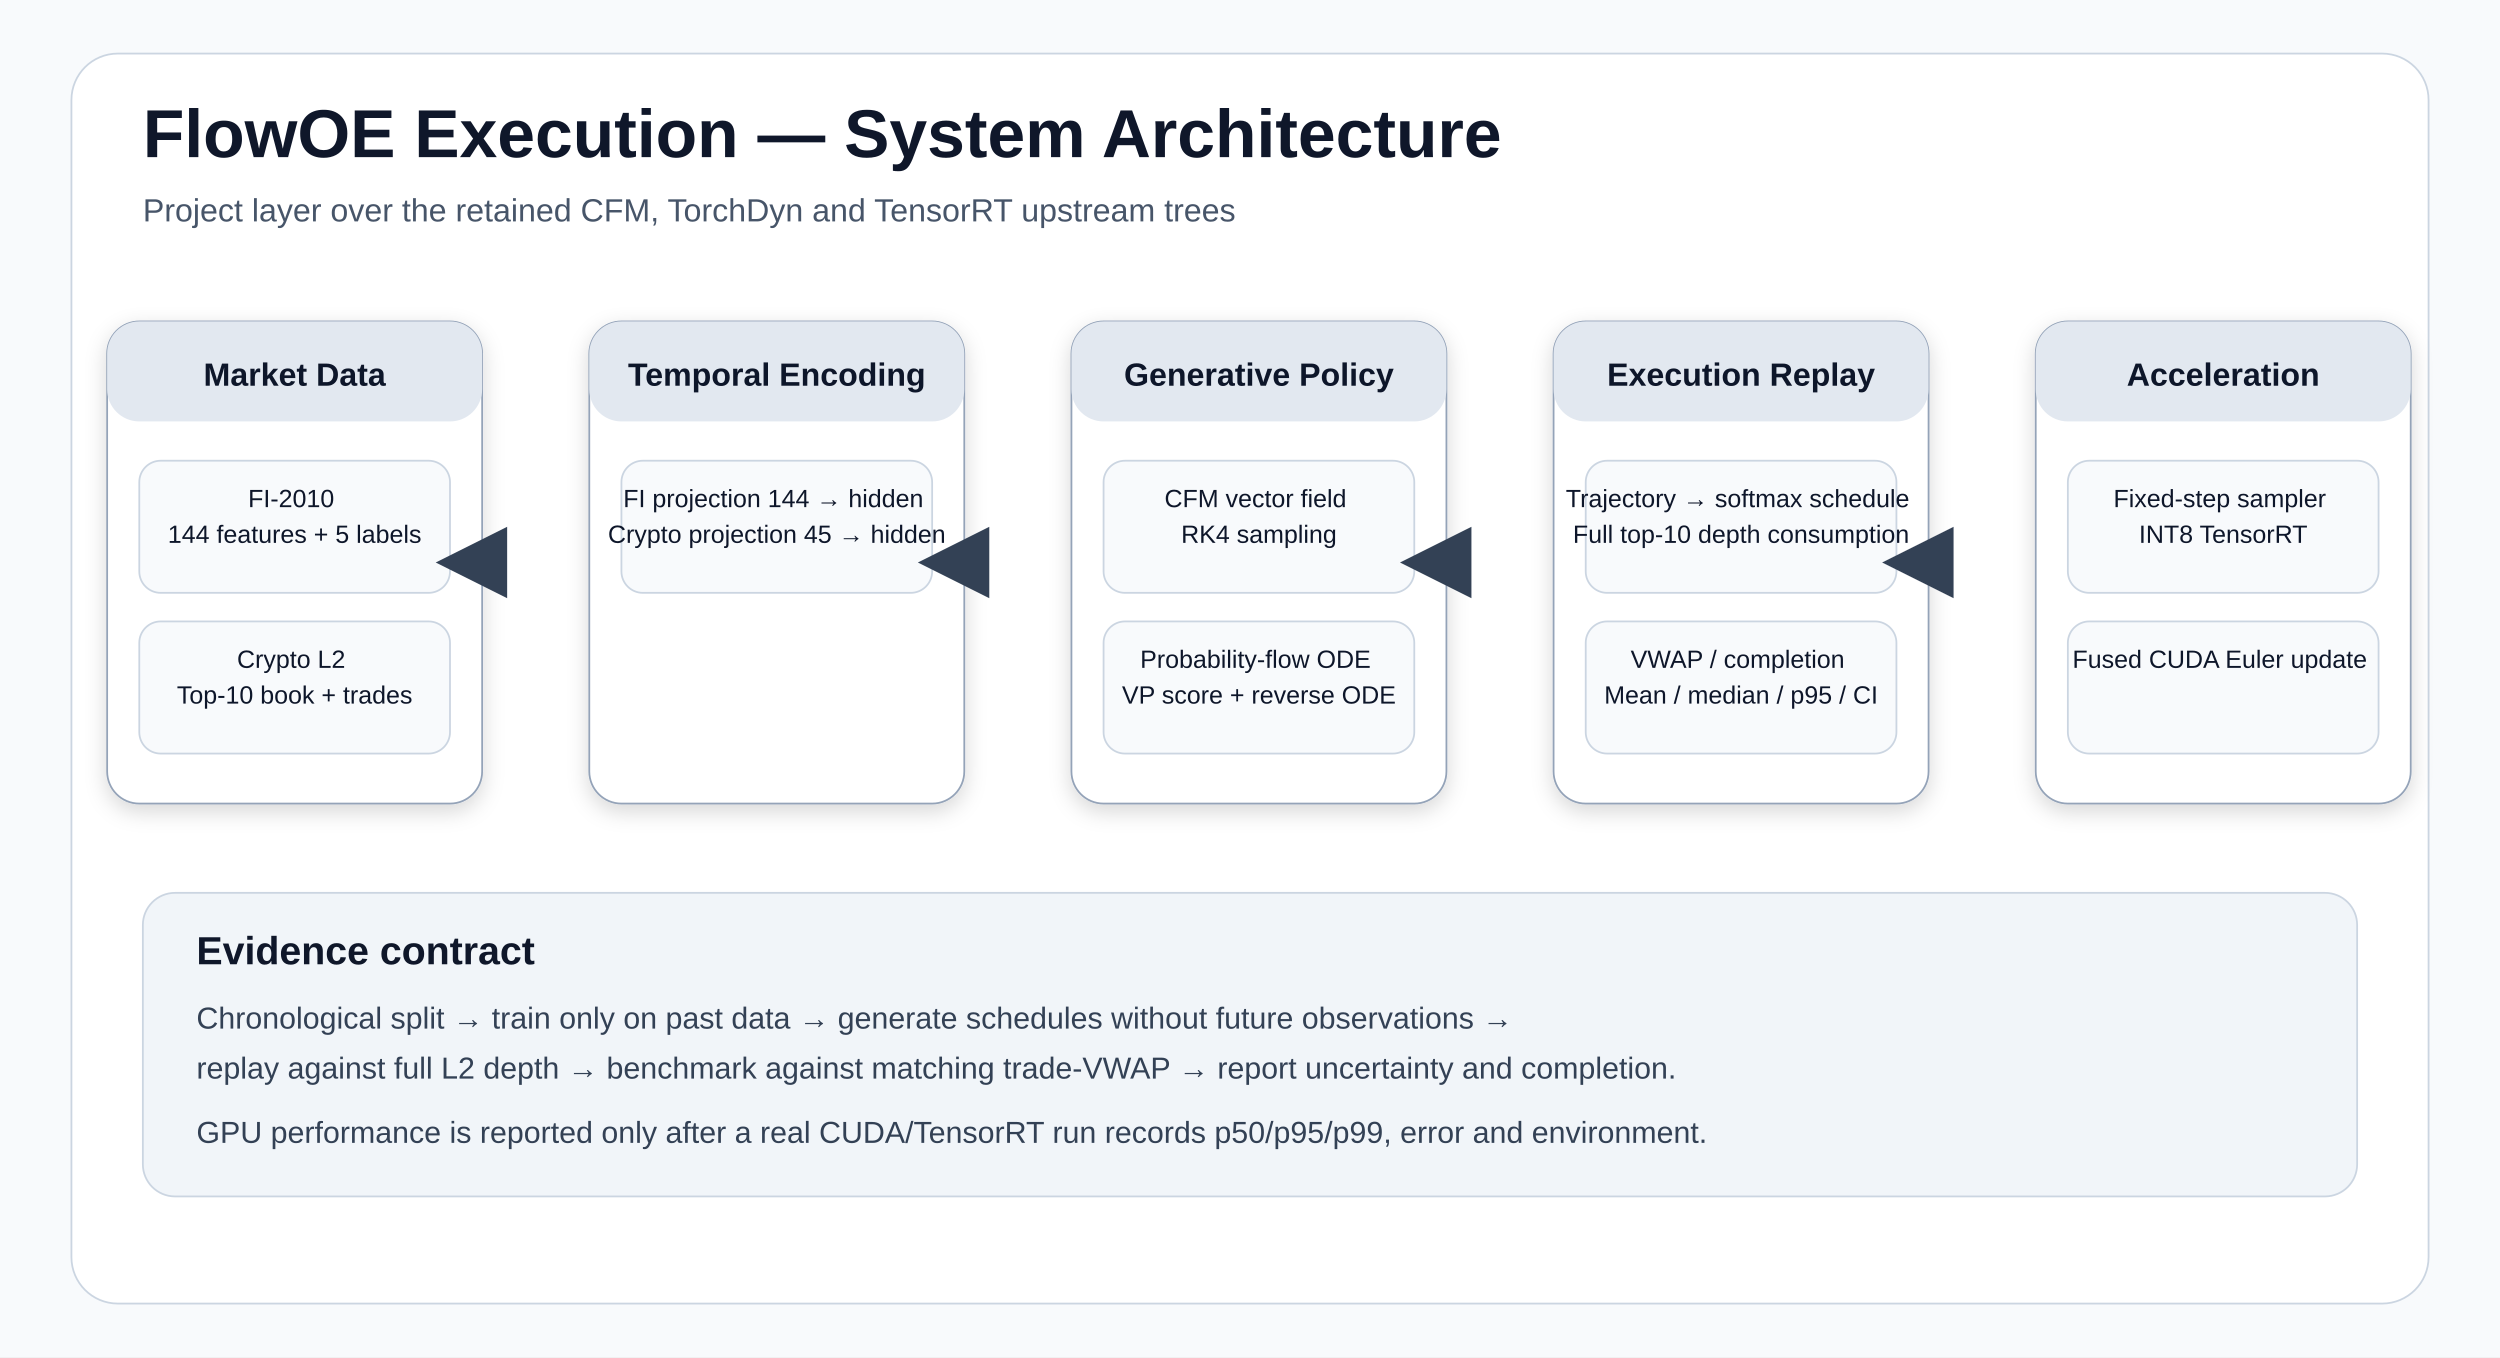
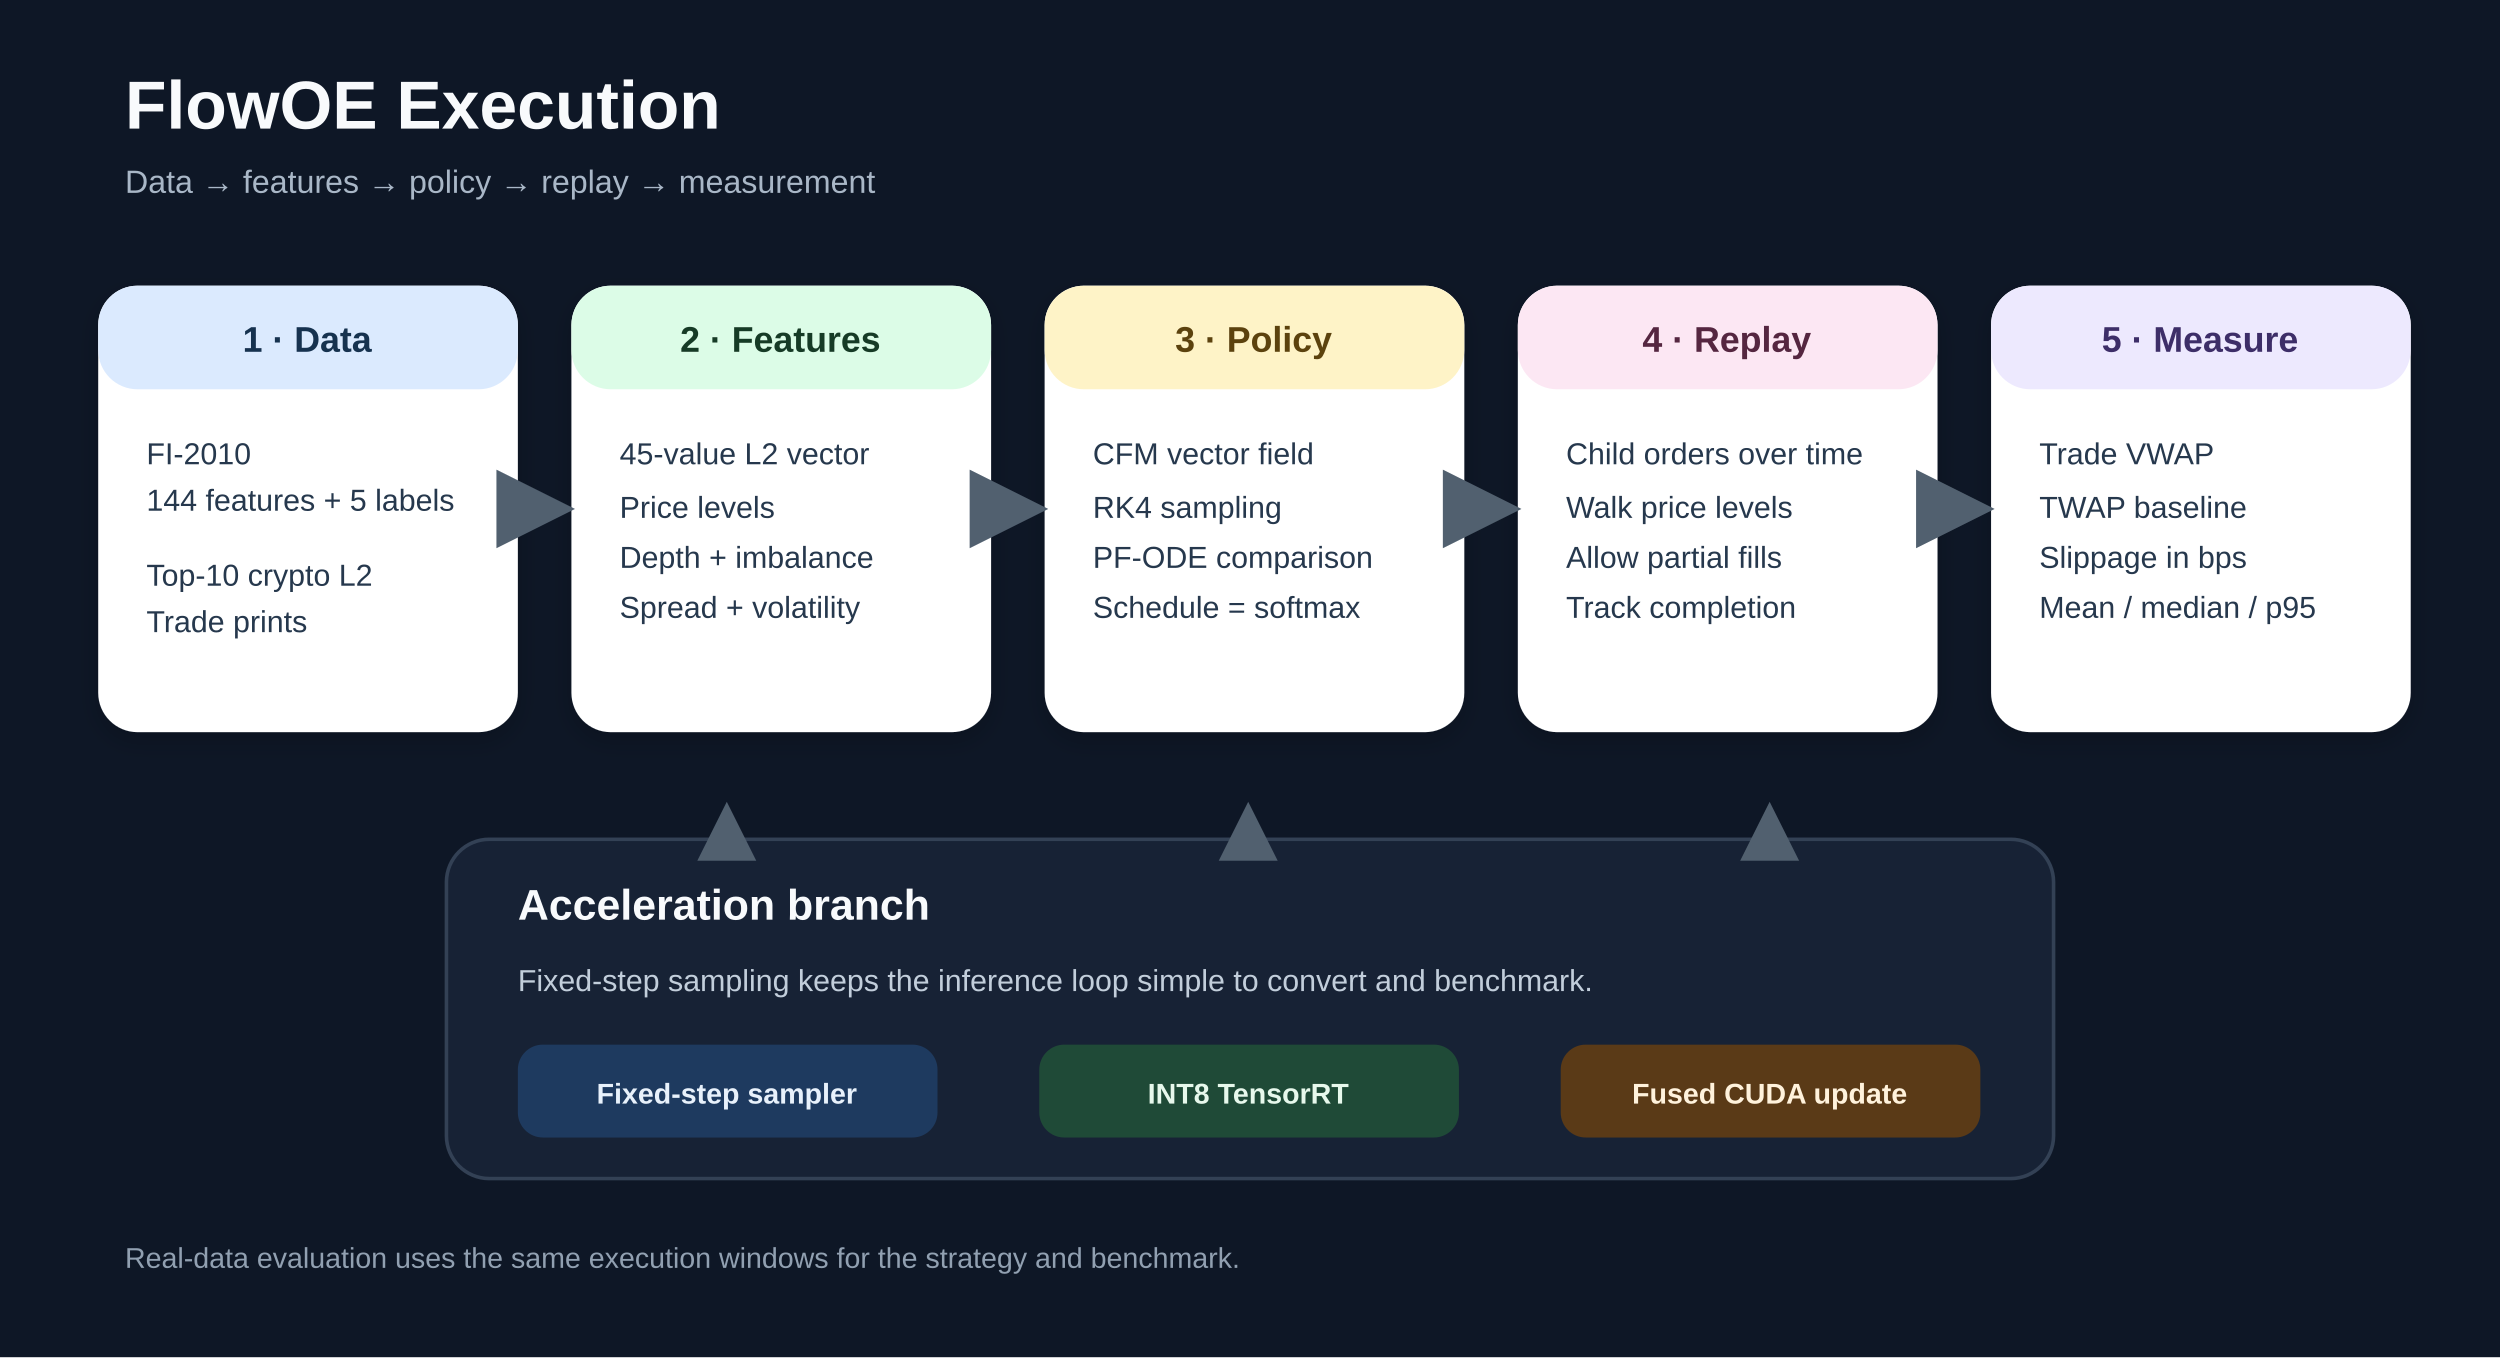
<svg xmlns="http://www.w3.org/2000/svg" width="1400" height="760" viewBox="0 0 1400 760">
  <defs>
-     <filter id="s" x="-20%" y="-20%" width="140%" height="140%">
-       <feDropShadow dx="0" dy="4" stdDeviation="6" flood-opacity=".16" />
+     <filter id="shadow" x="-20%" y="-20%" width="140%" height="140%">
+       <feDropShadow dx="0" dy="5" stdDeviation="7" flood-opacity=".18" />
    </filter>
-     <marker id="a" markerWidth="10" markerHeight="10" refX="8" refY="5" orient="auto">
-       <path d="M0,0 L10,5 L0,10 z" fill="#334155" />
+     <marker id="arrow" markerWidth="11" markerHeight="11" refX="9" refY="5.5" orient="auto">
+       <path d="M0 0 L11 5.5 L0 11 Z" fill="#51606f" />
    </marker>
  </defs>
-   <rect width="1400" height="760" fill="#f8fafc" />
-   <rect x="40" y="30" width="1320" height="700" rx="26" fill="white" stroke="#cbd5e1" />
-   <text x="80" y="88" font-family="Arial, sans-serif" font-size="38" font-weight="700" fill="#0f172a">FlowOE Execution — System Architecture</text>
-   <text x="80" y="124" font-family="Arial, sans-serif" font-size="18" fill="#475569">Project layer over the retained CFM, TorchDyn and TensorRT upstream trees</text>
-   <g filter="url(#s)">
-     <rect x="60" y="180" width="210" height="270" rx="18" fill="#ffffff" stroke="#94a3b8" />
-     <rect x="60" y="180" width="210" height="56" rx="18" fill="#e2e8f0" />
-     <text x="165" y="216" text-anchor="middle" font-family="Arial" font-size="18" font-weight="700" fill="#0f172a">Market Data</text>
-     <rect x="78" y="258" width="174" height="74" rx="12" fill="#f8fafc" stroke="#cbd5e1" />
-     <text x="165" y="284" text-anchor="middle" font-family="Arial" font-size="14" fill="#0f172a">
-       <tspan x="165" dy="0">FI-2010</tspan>
-       <tspan x="165" dy="20">144 features + 5 labels</tspan>
-     </text>
-     <rect x="78" y="348" width="174" height="74" rx="12" fill="#f8fafc" stroke="#cbd5e1" />
-     <text x="165" y="374" text-anchor="middle" font-family="Arial" font-size="14" fill="#0f172a">
-       <tspan x="165" dy="0">Crypto L2</tspan>
-       <tspan x="165" dy="20">Top-10 book + trades</tspan>
+   <rect width="1400" height="760" fill="#0e1726" />
+   <text x="70" y="72" font-family="Arial, sans-serif" font-size="38" font-weight="700" fill="#f8fafc">FlowOE Execution</text>
+   <text x="70" y="108" font-family="Arial, sans-serif" font-size="18" fill="#a9b7c7">Data → features → policy → replay → measurement</text>
+   <g filter="url(#shadow)">
+     <rect x="55" y="160" width="235" height="250" rx="22" fill="#ffffff" />
+     <rect x="55" y="160" width="235" height="58" rx="22" fill="#dbeafe" />
+     <text x="172" y="197" text-anchor="middle" font-family="Arial, sans-serif" font-size="20" font-weight="700" fill="#16324f">1 · Data</text>
+     <text x="82" y="260" font-family="Arial" font-size="17" fill="#26384d">
+       <tspan x="82" dy="0">FI-2010</tspan>
+       <tspan x="82" dy="26">144 features + 5 labels</tspan>
+       <tspan x="82" dy="42">Top-10 crypto L2</tspan>
+       <tspan x="82" dy="26">Trade prints</tspan>
    </text>
  </g>
-   <g filter="url(#s)">
-     <rect x="330" y="180" width="210" height="270" rx="18" fill="#ffffff" stroke="#94a3b8" />
-     <rect x="330" y="180" width="210" height="56" rx="18" fill="#e2e8f0" />
-     <text x="435" y="216" text-anchor="middle" font-family="Arial" font-size="18" font-weight="700" fill="#0f172a">Temporal Encoding</text>
-     <rect x="348" y="258" width="174" height="74" rx="12" fill="#f8fafc" stroke="#cbd5e1" />
-     <text x="435" y="284" text-anchor="middle" font-family="Arial" font-size="14" fill="#0f172a">
-       <tspan x="435" dy="0">FI projection 144 → hidden</tspan>
-       <tspan x="435" dy="20">Crypto projection 45 → hidden</tspan>
+   <g filter="url(#shadow)">
+     <rect x="320" y="160" width="235" height="250" rx="22" fill="#ffffff" />
+     <rect x="320" y="160" width="235" height="58" rx="22" fill="#dcfce7" />
+     <text x="437" y="197" text-anchor="middle" font-family="Arial, sans-serif" font-size="20" font-weight="700" fill="#183b27">2 · Features</text>
+     <text x="347" y="260" font-family="Arial" font-size="17" fill="#26384d">
+       <tspan x="347" dy="0">45-value L2 vector</tspan>
+       <tspan x="347" dy="30">Price levels</tspan>
+       <tspan x="347" dy="28">Depth + imbalance</tspan>
+       <tspan x="347" dy="28">Spread + volatility</tspan>
    </text>
  </g>
-   <g filter="url(#s)">
-     <rect x="600" y="180" width="210" height="270" rx="18" fill="#ffffff" stroke="#94a3b8" />
-     <rect x="600" y="180" width="210" height="56" rx="18" fill="#e2e8f0" />
-     <text x="705" y="216" text-anchor="middle" font-family="Arial" font-size="18" font-weight="700" fill="#0f172a">Generative Policy</text>
-     <rect x="618" y="258" width="174" height="74" rx="12" fill="#f8fafc" stroke="#cbd5e1" />
-     <text x="705" y="284" text-anchor="middle" font-family="Arial" font-size="14" fill="#0f172a">
-       <tspan x="705" dy="0">CFM vector field</tspan>
-       <tspan x="705" dy="20">RK4 sampling</tspan>
-     </text>
-     <rect x="618" y="348" width="174" height="74" rx="12" fill="#f8fafc" stroke="#cbd5e1" />
-     <text x="705" y="374" text-anchor="middle" font-family="Arial" font-size="14" fill="#0f172a">
-       <tspan x="705" dy="0">Probability-flow ODE</tspan>
-       <tspan x="705" dy="20">VP score + reverse ODE</tspan>
+   <g filter="url(#shadow)">
+     <rect x="585" y="160" width="235" height="250" rx="22" fill="#ffffff" />
+     <rect x="585" y="160" width="235" height="58" rx="22" fill="#fef3c7" />
+     <text x="702" y="197" text-anchor="middle" font-family="Arial, sans-serif" font-size="20" font-weight="700" fill="#5b4211">3 · Policy</text>
+     <text x="612" y="260" font-family="Arial" font-size="17" fill="#26384d">
+       <tspan x="612" dy="0">CFM vector field</tspan>
+       <tspan x="612" dy="30">RK4 sampling</tspan>
+       <tspan x="612" dy="28">PF-ODE comparison</tspan>
+       <tspan x="612" dy="28">Schedule = softmax</tspan>
    </text>
  </g>
-   <g filter="url(#s)">
-     <rect x="870" y="180" width="210" height="270" rx="18" fill="#ffffff" stroke="#94a3b8" />
-     <rect x="870" y="180" width="210" height="56" rx="18" fill="#e2e8f0" />
-     <text x="975" y="216" text-anchor="middle" font-family="Arial" font-size="18" font-weight="700" fill="#0f172a">Execution Replay</text>
-     <rect x="888" y="258" width="174" height="74" rx="12" fill="#f8fafc" stroke="#cbd5e1" />
-     <text x="975" y="284" text-anchor="middle" font-family="Arial" font-size="14" fill="#0f172a">
-       <tspan x="975" dy="0">Trajectory → softmax schedule</tspan>
-       <tspan x="975" dy="20">Full top-10 depth consumption</tspan>
-     </text>
-     <rect x="888" y="348" width="174" height="74" rx="12" fill="#f8fafc" stroke="#cbd5e1" />
-     <text x="975" y="374" text-anchor="middle" font-family="Arial" font-size="14" fill="#0f172a">
-       <tspan x="975" dy="0">VWAP / completion</tspan>
-       <tspan x="975" dy="20">Mean / median / p95 / CI</tspan>
+   <g filter="url(#shadow)">
+     <rect x="850" y="160" width="235" height="250" rx="22" fill="#ffffff" />
+     <rect x="850" y="160" width="235" height="58" rx="22" fill="#fce7f3" />
+     <text x="967" y="197" text-anchor="middle" font-family="Arial, sans-serif" font-size="20" font-weight="700" fill="#54263f">4 · Replay</text>
+     <text x="877" y="260" font-family="Arial" font-size="17" fill="#26384d">
+       <tspan x="877" dy="0">Child orders over time</tspan>
+       <tspan x="877" dy="30">Walk price levels</tspan>
+       <tspan x="877" dy="28">Allow partial fills</tspan>
+       <tspan x="877" dy="28">Track completion</tspan>
    </text>
  </g>
-   <g filter="url(#s)">
-     <rect x="1140" y="180" width="210" height="270" rx="18" fill="#ffffff" stroke="#94a3b8" />
-     <rect x="1140" y="180" width="210" height="56" rx="18" fill="#e2e8f0" />
-     <text x="1245" y="216" text-anchor="middle" font-family="Arial" font-size="18" font-weight="700" fill="#0f172a">Acceleration</text>
-     <rect x="1158" y="258" width="174" height="74" rx="12" fill="#f8fafc" stroke="#cbd5e1" />
-     <text x="1245" y="284" text-anchor="middle" font-family="Arial" font-size="14" fill="#0f172a">
-       <tspan x="1245" dy="0">Fixed-step sampler</tspan>
-       <tspan x="1245" dy="20">INT8 TensorRT</tspan>
-     </text>
-     <rect x="1158" y="348" width="174" height="74" rx="12" fill="#f8fafc" stroke="#cbd5e1" />
-     <text x="1245" y="374" text-anchor="middle" font-family="Arial" font-size="14" fill="#0f172a">
-       <tspan x="1245" dy="0">Fused CUDA Euler update</tspan>
-       <tspan x="1245" dy="20" />
+   <g filter="url(#shadow)">
+     <rect x="1115" y="160" width="235" height="250" rx="22" fill="#ffffff" />
+     <rect x="1115" y="160" width="235" height="58" rx="22" fill="#ede9fe" />
+     <text x="1232" y="197" text-anchor="middle" font-family="Arial, sans-serif" font-size="20" font-weight="700" fill="#3e2d68">5 · Measure</text>
+     <text x="1142" y="260" font-family="Arial" font-size="17" fill="#26384d">
+       <tspan x="1142" dy="0">Trade VWAP</tspan>
+       <tspan x="1142" dy="30">TWAP baseline</tspan>
+       <tspan x="1142" dy="28">Slippage in bps</tspan>
+       <tspan x="1142" dy="28">Mean / median / p95</tspan>
    </text>
  </g>
-   <line x1="270" y1="315" x2="252" y2="315" stroke="#334155" stroke-width="4" marker-end="url(#a)" />
-   <line x1="540" y1="315" x2="522" y2="315" stroke="#334155" stroke-width="4" marker-end="url(#a)" />
-   <line x1="810" y1="315" x2="792" y2="315" stroke="#334155" stroke-width="4" marker-end="url(#a)" />
-   <line x1="1080" y1="315" x2="1062" y2="315" stroke="#334155" stroke-width="4" marker-end="url(#a)" />
-   <rect x="80" y="500" width="1240" height="170" rx="18" fill="#f1f5f9" stroke="#cbd5e1" />
-   <text x="110" y="540" font-family="Arial" font-size="22" font-weight="700" fill="#0f172a">Evidence contract</text>
-   <text x="110" y="576" font-family="Arial" font-size="17" fill="#334155">Chronological split → train only on past data → generate schedules without future observations →</text>
-   <text x="110" y="604" font-family="Arial" font-size="17" fill="#334155">replay against full L2 depth → benchmark against matching trade-VWAP → report uncertainty and completion.</text>
-   <text x="110" y="640" font-family="Arial" font-size="17" fill="#334155">GPU performance is reported only after a real CUDA/TensorRT run records p50/p95/p99, error and environment.</text>
+   <line x1="290" y1="285" x2="314" y2="285" stroke="#8fa0b2" stroke-width="4" marker-end="url(#arrow)" />
+   <line x1="555" y1="285" x2="579" y2="285" stroke="#8fa0b2" stroke-width="4" marker-end="url(#arrow)" />
+   <line x1="820" y1="285" x2="844" y2="285" stroke="#8fa0b2" stroke-width="4" marker-end="url(#arrow)" />
+   <line x1="1085" y1="285" x2="1109" y2="285" stroke="#8fa0b2" stroke-width="4" marker-end="url(#arrow)" />
+   <rect x="250" y="470" width="900" height="190" rx="24" fill="#172235" stroke="#334155" stroke-width="2" />
+   <text x="290" y="515" font-family="Arial, sans-serif" font-size="24" font-weight="700" fill="#f8fafc">Acceleration branch</text>
+   <text x="290" y="555" font-family="Arial, sans-serif" font-size="17" fill="#c2cedb">Fixed-step sampling keeps the inference loop simple to convert and benchmark.</text>
+   <rect x="290" y="585" width="235" height="52" rx="14" fill="#1e3a5f" />
+   <text x="407" y="618" text-anchor="middle" font-family="Arial" font-size="16" font-weight="700" fill="#e8f1fb">Fixed-step sampler</text>
+   <rect x="582" y="585" width="235" height="52" rx="14" fill="#1f4a37" />
+   <text x="699" y="618" text-anchor="middle" font-family="Arial" font-size="16" font-weight="700" fill="#e7f8ec">INT8 TensorRT</text>
+   <rect x="874" y="585" width="235" height="52" rx="14" fill="#5a3a17" />
+   <text x="991" y="618" text-anchor="middle" font-family="Arial" font-size="16" font-weight="700" fill="#fff2dc">Fused CUDA update</text>
+   <line x1="407" y1="470" x2="407" y2="455" stroke="#8fa0b2" stroke-width="3" marker-end="url(#arrow)" />
+   <line x1="699" y1="470" x2="699" y2="455" stroke="#8fa0b2" stroke-width="3" marker-end="url(#arrow)" />
+   <line x1="991" y1="470" x2="991" y2="455" stroke="#8fa0b2" stroke-width="3" marker-end="url(#arrow)" />
+   <text x="70" y="710" font-family="Arial, sans-serif" font-size="16" fill="#91a0b1">Real-data evaluation uses the same execution windows for the strategy and benchmark.</text>
</svg>
